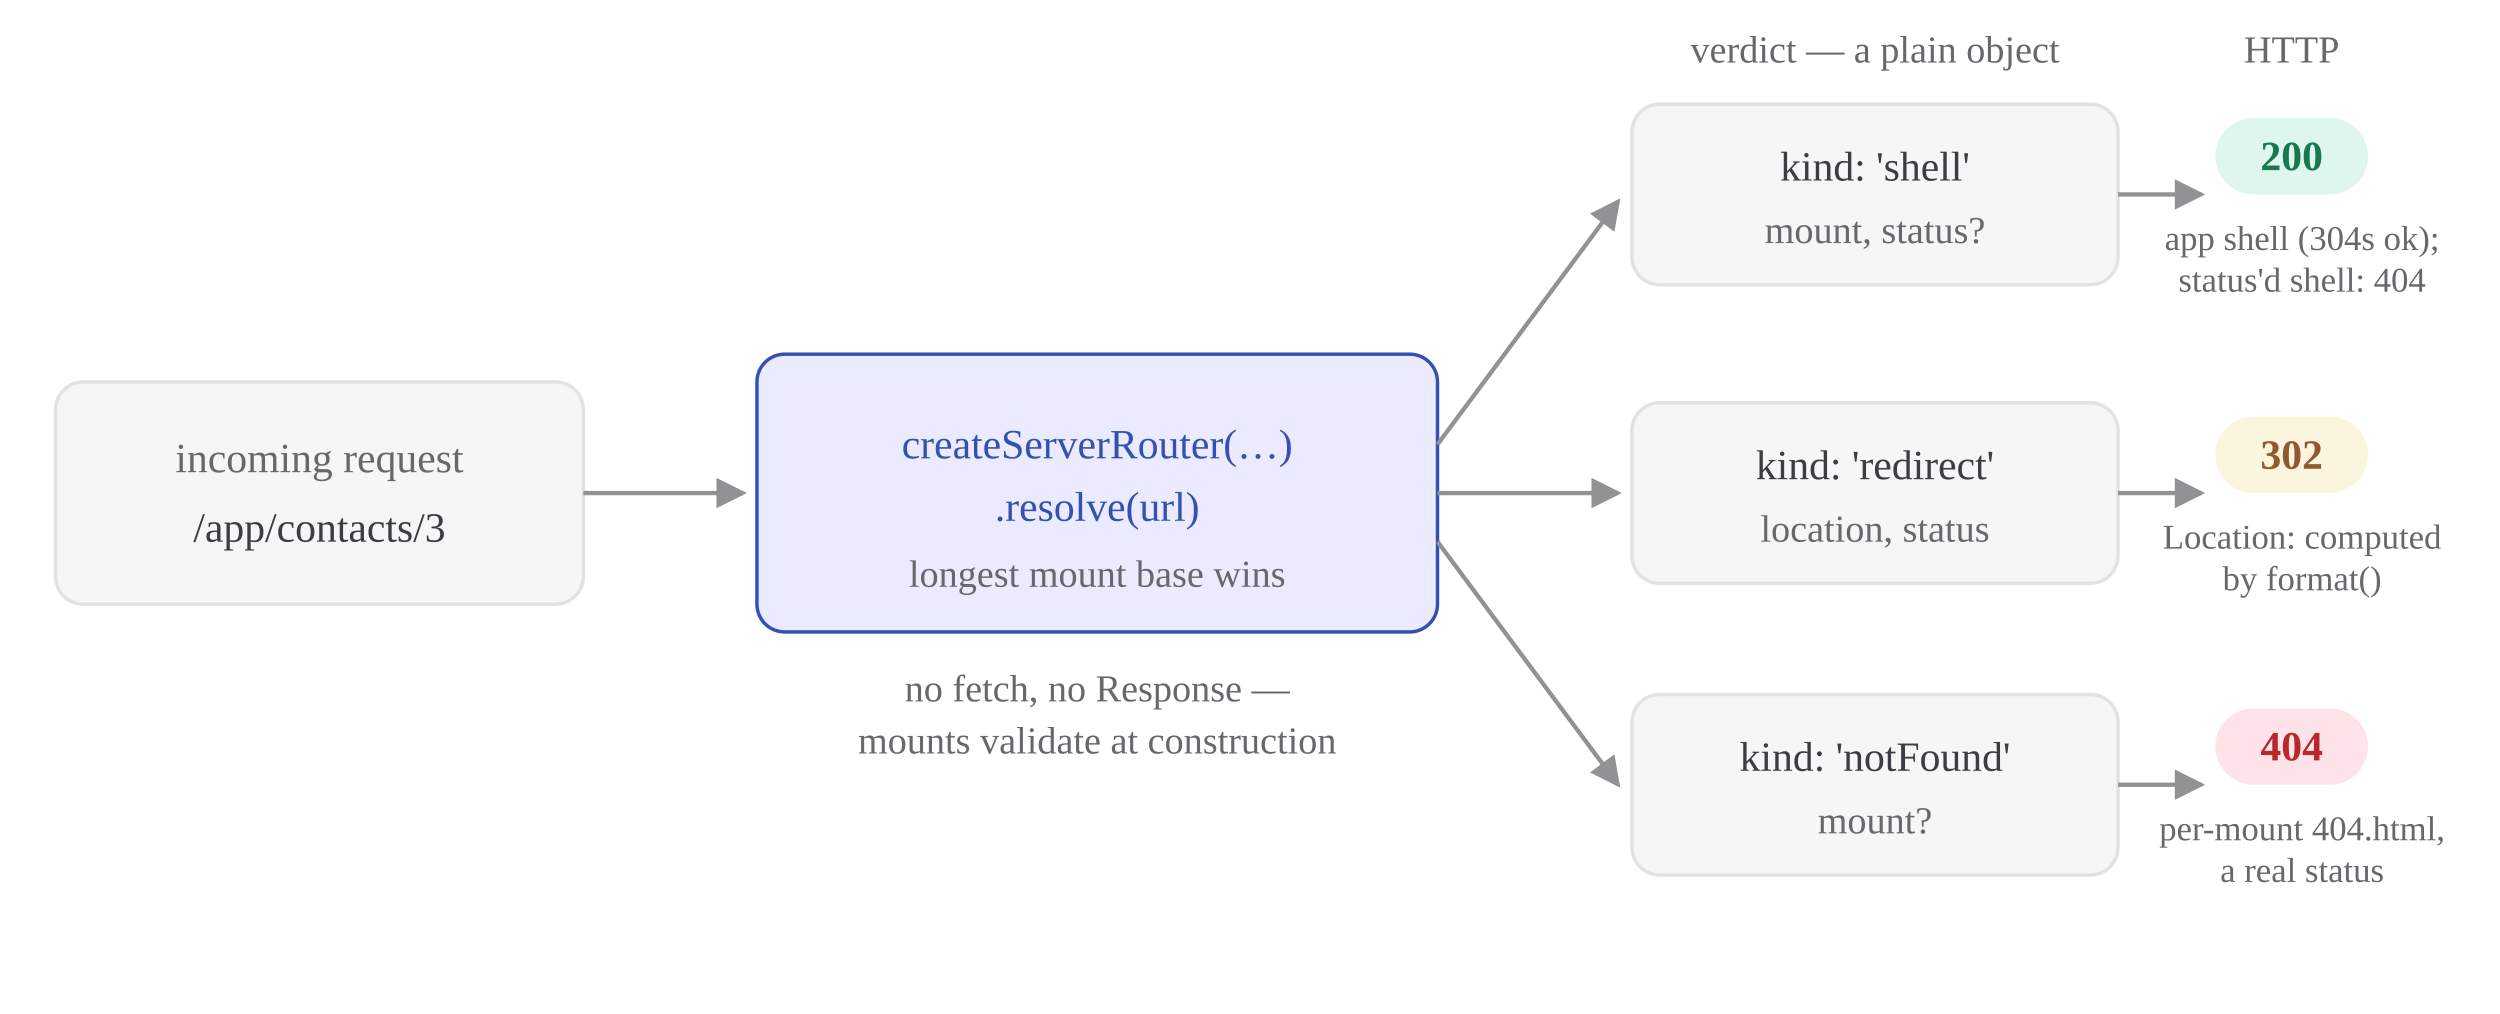
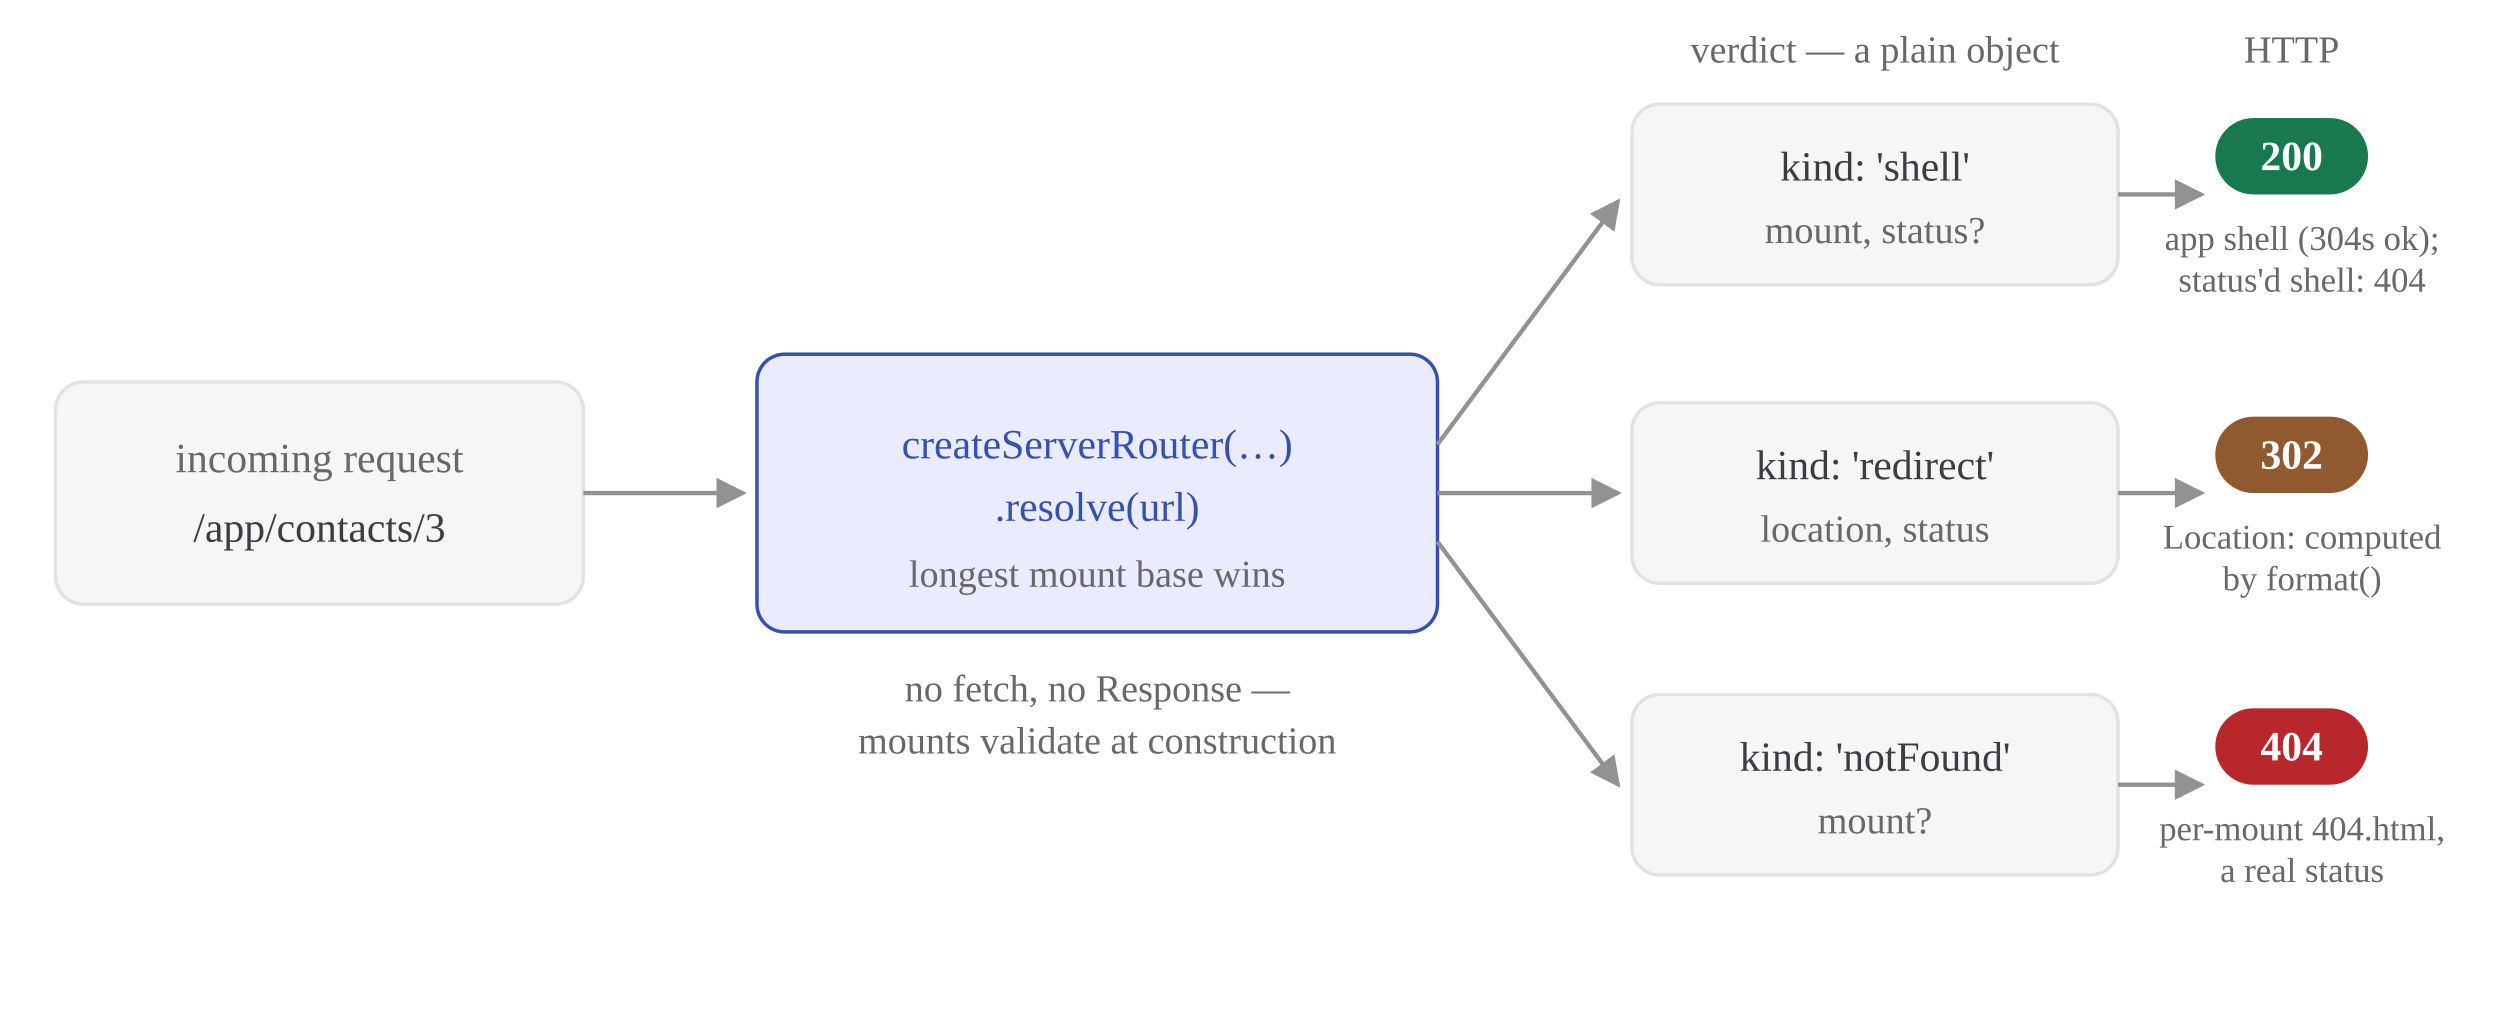
<svg xmlns="http://www.w3.org/2000/svg" viewBox="0 0 720 292" width="100%" style="max-width: 720px" role="img" aria-label="Verdict flow: an incoming request pathname goes through createServerRouter's resolve, which returns one of three verdicts - shell, redirect, or notFound - and the worker turns each into HTTP: 200, 302, or 404">
  <style>
    @media (prefers-color-scheme: dark) {
      svg:root {
        color-scheme: dark;
        --vp-c-bg-soft: #202127;
        --vp-c-divider: #2e2e32;
        --vp-c-text-1: #dfdfd6;
        --vp-c-text-2: #98989f;
        --vp-c-text-3: #6a6a71;
        --vp-c-brand-1: #a8b1ff;
        --vp-c-brand-soft: rgba(100, 108, 255, 0.16);
-         --vp-c-green-1: #3dd68c;
-         --vp-c-green-soft: rgba(16, 185, 129, 0.16);
-         --vp-c-red-1: #f66f81;
-         --vp-c-red-soft: rgba(244, 63, 94, 0.16);
-         --vp-c-yellow-1: #f9b44e;
-         --vp-c-yellow-soft: rgba(234, 179, 8, 0.16);
+         --status-ok: #3dd68c;
+         --status-redirect: #f9b44e;
+         --status-not-found: #f66f81;
+         --status-ok-ink: #000000;
+         --status-redirect-ink: #000000;
+         --status-not-found-ink: #000000;
      }
    }
  </style>
  <defs>
    <marker id="arr-verdict" viewBox="0 0 8 8" refX="7" refY="4" markerWidth="7" markerHeight="7" orient="auto-start-reverse">
      <path d="M0 0L8 4L0 8z" fill="var(--vp-c-text-3, #929295)" />
    </marker>
  </defs>
  <g font-family="var(--vp-font-family-base, ui-sans-serif, system-ui, sans-serif)">
    <text x="540" y="18" font-size="11" fill="var(--vp-c-text-2, #67676c)" text-anchor="middle">verdict — a plain object</text>
    <text x="660" y="18" font-size="11" fill="var(--vp-c-text-2, #67676c)" text-anchor="middle">HTTP</text>
    <rect x="16" y="110" width="152" height="64" rx="8" fill="var(--vp-c-bg-soft, #f6f6f7)" stroke="var(--vp-c-divider, #e2e2e3)" />
    <text x="92" y="136" font-size="12" fill="var(--vp-c-text-2, #67676c)" text-anchor="middle">incoming request</text>
    <text x="92" y="156" font-size="12" font-family="var(--vp-font-family-mono, ui-monospace, monospace)" fill="var(--vp-c-text-1, #3c3c43)" text-anchor="middle">/app/contacts/3</text>
    <line x1="168" y1="142" x2="214" y2="142" stroke="var(--vp-c-text-3, #929295)" stroke-width="1.25" marker-end="url(#arr-verdict)" />
    <rect x="218" y="102" width="196" height="80" rx="8" fill="var(--vp-c-brand-soft, rgba(100,108,255,0.14))" stroke="var(--vp-c-brand-1, #3451b2)" />
    <text x="316" y="132" font-size="12" font-family="var(--vp-font-family-mono, ui-monospace, monospace)" fill="var(--vp-c-brand-1, #3451b2)" text-anchor="middle">createServerRouter(…)</text>
    <text x="316" y="150" font-size="12" font-family="var(--vp-font-family-mono, ui-monospace, monospace)" fill="var(--vp-c-brand-1, #3451b2)" text-anchor="middle">.resolve(url)</text>
    <text x="316" y="169" font-size="11" fill="var(--vp-c-text-2, #67676c)" text-anchor="middle">longest mount base wins</text>
    <text x="316" y="202" font-size="11" fill="var(--vp-c-text-2, #67676c)" text-anchor="middle">no fetch, no Response —</text>
    <text x="316" y="217" font-size="11" fill="var(--vp-c-text-2, #67676c)" text-anchor="middle">mounts validate at construction</text>
    <line x1="414" y1="128" x2="466" y2="58" stroke="var(--vp-c-text-3, #929295)" stroke-width="1.25" marker-end="url(#arr-verdict)" />
    <line x1="414" y1="142" x2="466" y2="142" stroke="var(--vp-c-text-3, #929295)" stroke-width="1.25" marker-end="url(#arr-verdict)" />
    <line x1="414" y1="156" x2="466" y2="226" stroke="var(--vp-c-text-3, #929295)" stroke-width="1.25" marker-end="url(#arr-verdict)" />
    <rect x="470" y="30" width="140" height="52" rx="8" fill="var(--vp-c-bg-soft, #f6f6f7)" stroke="var(--vp-c-divider, #e2e2e3)" />
    <text x="540" y="52" font-size="12" font-family="var(--vp-font-family-mono, ui-monospace, monospace)" fill="var(--vp-c-text-1, #3c3c43)" text-anchor="middle">kind: 'shell'</text>
    <text x="540" y="70" font-size="11" fill="var(--vp-c-text-2, #67676c)" text-anchor="middle">mount, status?</text>
    <rect x="470" y="116" width="140" height="52" rx="8" fill="var(--vp-c-bg-soft, #f6f6f7)" stroke="var(--vp-c-divider, #e2e2e3)" />
    <text x="540" y="138" font-size="12" font-family="var(--vp-font-family-mono, ui-monospace, monospace)" fill="var(--vp-c-text-1, #3c3c43)" text-anchor="middle">kind: 'redirect'</text>
    <text x="540" y="156" font-size="11" fill="var(--vp-c-text-2, #67676c)" text-anchor="middle">location, status</text>
    <rect x="470" y="200" width="140" height="52" rx="8" fill="var(--vp-c-bg-soft, #f6f6f7)" stroke="var(--vp-c-divider, #e2e2e3)" />
    <text x="540" y="222" font-size="12" font-family="var(--vp-font-family-mono, ui-monospace, monospace)" fill="var(--vp-c-text-1, #3c3c43)" text-anchor="middle">kind: 'notFound'</text>
    <text x="540" y="240" font-size="11" fill="var(--vp-c-text-2, #67676c)" text-anchor="middle">mount?</text>
    <line x1="610" y1="56" x2="634" y2="56" stroke="var(--vp-c-text-3, #929295)" stroke-width="1.25" marker-end="url(#arr-verdict)" />
    <line x1="610" y1="142" x2="634" y2="142" stroke="var(--vp-c-text-3, #929295)" stroke-width="1.25" marker-end="url(#arr-verdict)" />
    <line x1="610" y1="226" x2="634" y2="226" stroke="var(--vp-c-text-3, #929295)" stroke-width="1.25" marker-end="url(#arr-verdict)" />
-     <rect x="638" y="34" width="44" height="22" rx="11" fill="var(--vp-c-green-soft, rgba(16,185,129,0.14))" />
-     <text x="660" y="49" font-size="12" font-weight="600" fill="var(--vp-c-green-1, #18794e)" text-anchor="middle">200</text>
+     <rect x="638" y="34" width="44" height="22" rx="11" fill="var(--status-ok, #18794e)" />
+     <text x="660" y="49" font-size="12" font-weight="600" fill="var(--status-ok-ink, #ffffff)" text-anchor="middle">200</text>
    <text x="663" y="72" font-size="10" fill="var(--vp-c-text-2, #67676c)" text-anchor="middle">app shell (304s ok);</text>
    <text x="663" y="84" font-size="10" fill="var(--vp-c-text-2, #67676c)" text-anchor="middle">status'd shell: 404</text>
-     <rect x="638" y="120" width="44" height="22" rx="11" fill="var(--vp-c-yellow-soft, rgba(234,179,8,0.14))" />
-     <text x="660" y="135" font-size="12" font-weight="600" fill="var(--vp-c-yellow-1, #915930)" text-anchor="middle">302</text>
+     <rect x="638" y="120" width="44" height="22" rx="11" fill="var(--status-redirect, #915930)" />
+     <text x="660" y="135" font-size="12" font-weight="600" fill="var(--status-redirect-ink, #ffffff)" text-anchor="middle">302</text>
    <text x="663" y="158" font-size="10" fill="var(--vp-c-text-2, #67676c)" text-anchor="middle">Location: computed</text>
    <text x="663" y="170" font-size="10" fill="var(--vp-c-text-2, #67676c)" text-anchor="middle">by format()</text>
-     <rect x="638" y="204" width="44" height="22" rx="11" fill="var(--vp-c-red-soft, rgba(244,63,94,0.14))" />
-     <text x="660" y="219" font-size="12" font-weight="600" fill="var(--vp-c-red-1, #b8272c)" text-anchor="middle">404</text>
+     <rect x="638" y="204" width="44" height="22" rx="11" fill="var(--status-not-found, #b8272c)" />
+     <text x="660" y="219" font-size="12" font-weight="600" fill="var(--status-not-found-ink, #ffffff)" text-anchor="middle">404</text>
    <text x="663" y="242" font-size="10" fill="var(--vp-c-text-2, #67676c)" text-anchor="middle">per-mount 404.html,</text>
    <text x="663" y="254" font-size="10" fill="var(--vp-c-text-2, #67676c)" text-anchor="middle">a real status</text>
  </g>
</svg>
